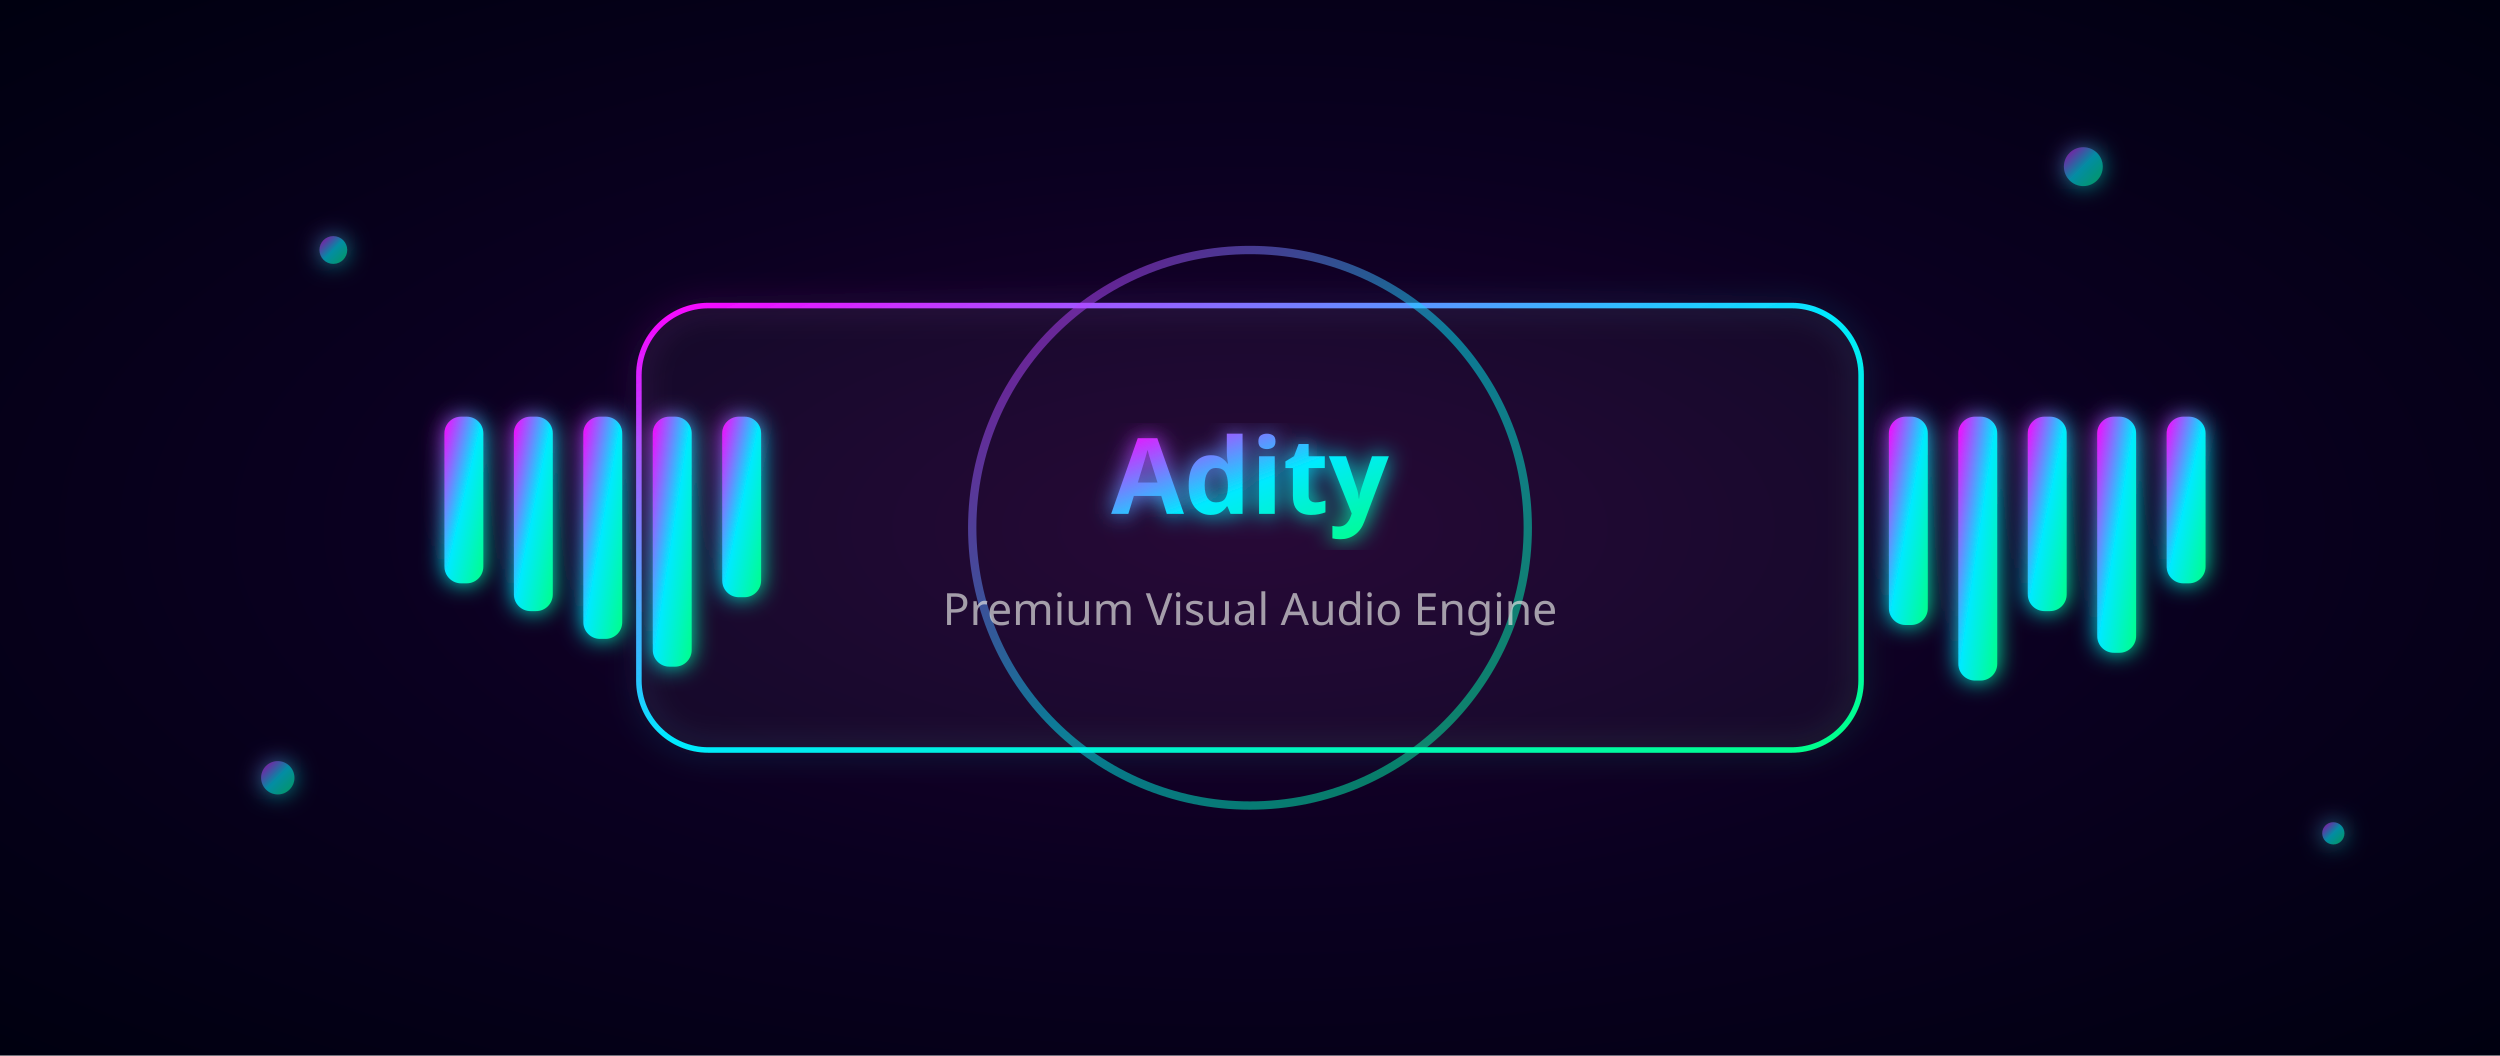
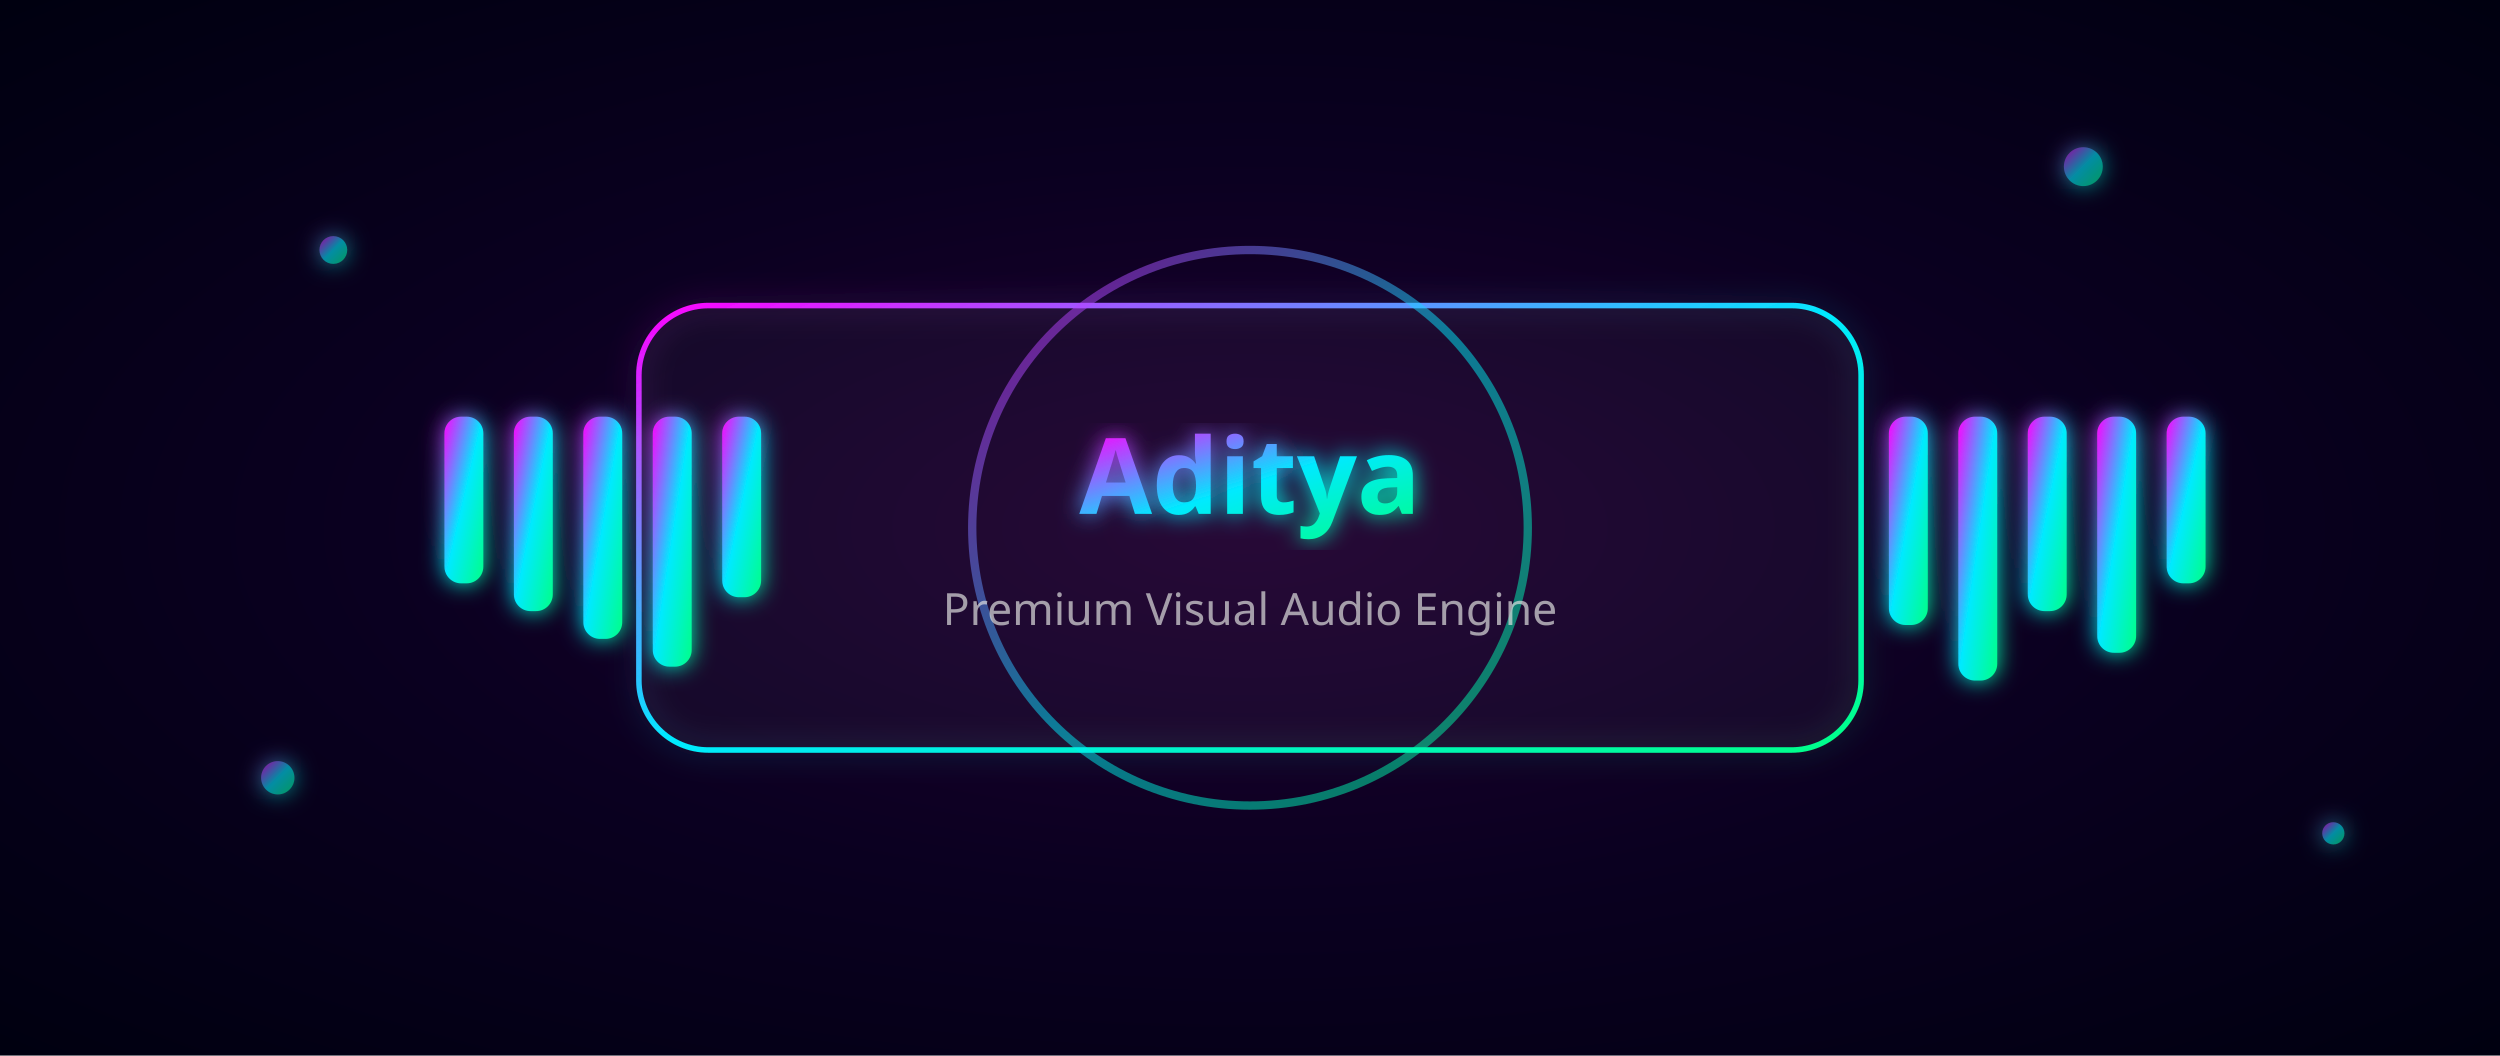
<svg xmlns="http://www.w3.org/2000/svg" width="100%" height="380" viewBox="0 0 900 380">
  <defs>
    <radialGradient id="bg" cx="50%" cy="50%" r="70%">
      <stop offset="0%" stop-color="#1f0030" />
      <stop offset="50%" stop-color="#0a0020" />
      <stop offset="100%" stop-color="#000010" />
    </radialGradient>
    <linearGradient id="neon" x1="0%" y1="0%" x2="100%" y2="100%">
      <stop offset="0%" stop-color="#ff00ff" />
      <stop offset="50%" stop-color="#00eaff" />
      <stop offset="100%" stop-color="#00ff88" />
    </linearGradient>
    <filter id="softGlow">
      <feGaussianBlur stdDeviation="4" result="glow" />
      <feMerge>
        <feMergeNode in="glow" />
        <feMergeNode in="SourceGraphic" />
      </feMerge>
    </filter>
    <filter id="glass" x="-20%" y="-20%" width="140%" height="140%">
      <feGaussianBlur in="SourceGraphic" stdDeviation="5" result="blur" />
      <feColorMatrix result="matrixOut" type="matrix" values="1 0 0 0 0                   0 1 0 0 0                   0 0 1 0 0                   0 0 0 0.3 0" />
      <feBlend in="SourceGraphic" in2="matrixOut" mode="normal" />
    </filter>
    <style>
      @keyframes eq {
        0% { height: 20px; }
        25% { height: 80px; }
        50% { height: 40px; }
        75% { height: 100px; }
        100% { height: 30px; }
      }

      @keyframes float {
        0% { transform: translateY(0px); opacity: 0.8; }
        50% { transform: translateY(-15px); opacity: 1; }
        100% { transform: translateY(0px); opacity: 0.8; }
      }

      @keyframes ring {
        0% { r: 90; opacity: .4; }
        50% { r: 120; opacity: .2; }
        100% { r: 90; opacity: .4; }
      }
    </style>
  </defs>
  <rect width="100%" height="100%" fill="url(#bg)" />
  <g fill="url(#neon)" opacity="0.6" filter="url(#softGlow)">
    <circle cx="120" cy="90" r="5" style="animation: float 3s infinite ease-in-out; animation-delay: .2s" />
    <circle cx="750" cy="60" r="7" style="animation: float 4s infinite ease-in-out; animation-delay: .5s" />
    <circle cx="840" cy="300" r="4" style="animation: float 3.5s infinite ease-in-out; animation-delay: .9s" />
    <circle cx="100" cy="280" r="6" style="animation: float 4s infinite ease-in-out; animation-delay: 1.2s" />
  </g>
  <g transform="translate(450,190)">
    <rect x="-220" y="-80" width="440" height="160" rx="25" fill="rgba(255,255,255,0.03)" stroke="url(#neon)" stroke-width="2" filter="url(#glass)" />
    <circle r="100" fill="none" stroke="url(#neon)" stroke-width="3" style="animation:ring 4s infinite ease-in-out" opacity="0.5" />
    <text x="0" y="-5" text-anchor="middle" font-size="38" font-family="Poppins, sans-serif" font-weight="900" fill="url(#neon)" filter="url(#softGlow)">
-       Adity
+       Aditya
    </text>
    <text x="0" y="35" text-anchor="middle" font-size="16" fill="#dddddd" opacity="0.7" font-family="Poppins, sans-serif">
      Premium Visual Audio Engine
    </text>
  </g>
  <g transform="translate(160,200)" fill="url(#neon)" filter="url(#softGlow)">
    <rect x="0" y="-50" width="14" height="60" rx="6" style="animation:eq 1s infinite .1s" />
    <rect x="25" y="-50" width="14" height="70" rx="6" style="animation:eq 1.1s infinite .2s" />
    <rect x="50" y="-50" width="14" height="80" rx="6" style="animation:eq 1s infinite .3s" />
    <rect x="75" y="-50" width="14" height="90" rx="6" style="animation:eq 1.2s infinite .4s" />
    <rect x="100" y="-50" width="14" height="65" rx="6" style="animation:eq 1s infinite .5s" />
  </g>
  <g transform="translate(680,200)" fill="url(#neon)" filter="url(#softGlow)">
    <rect x="0" y="-50" width="14" height="75" rx="6" style="animation:eq 1s infinite .6s" />
    <rect x="25" y="-50" width="14" height="95" rx="6" style="animation:eq 1.1s infinite .7s" />
    <rect x="50" y="-50" width="14" height="70" rx="6" style="animation:eq 1s infinite .8s" />
    <rect x="75" y="-50" width="14" height="85" rx="6" style="animation:eq 1.2s infinite .9s" />
    <rect x="100" y="-50" width="14" height="60" rx="6" style="animation:eq 1s infinite 1s" />
  </g>
</svg>
